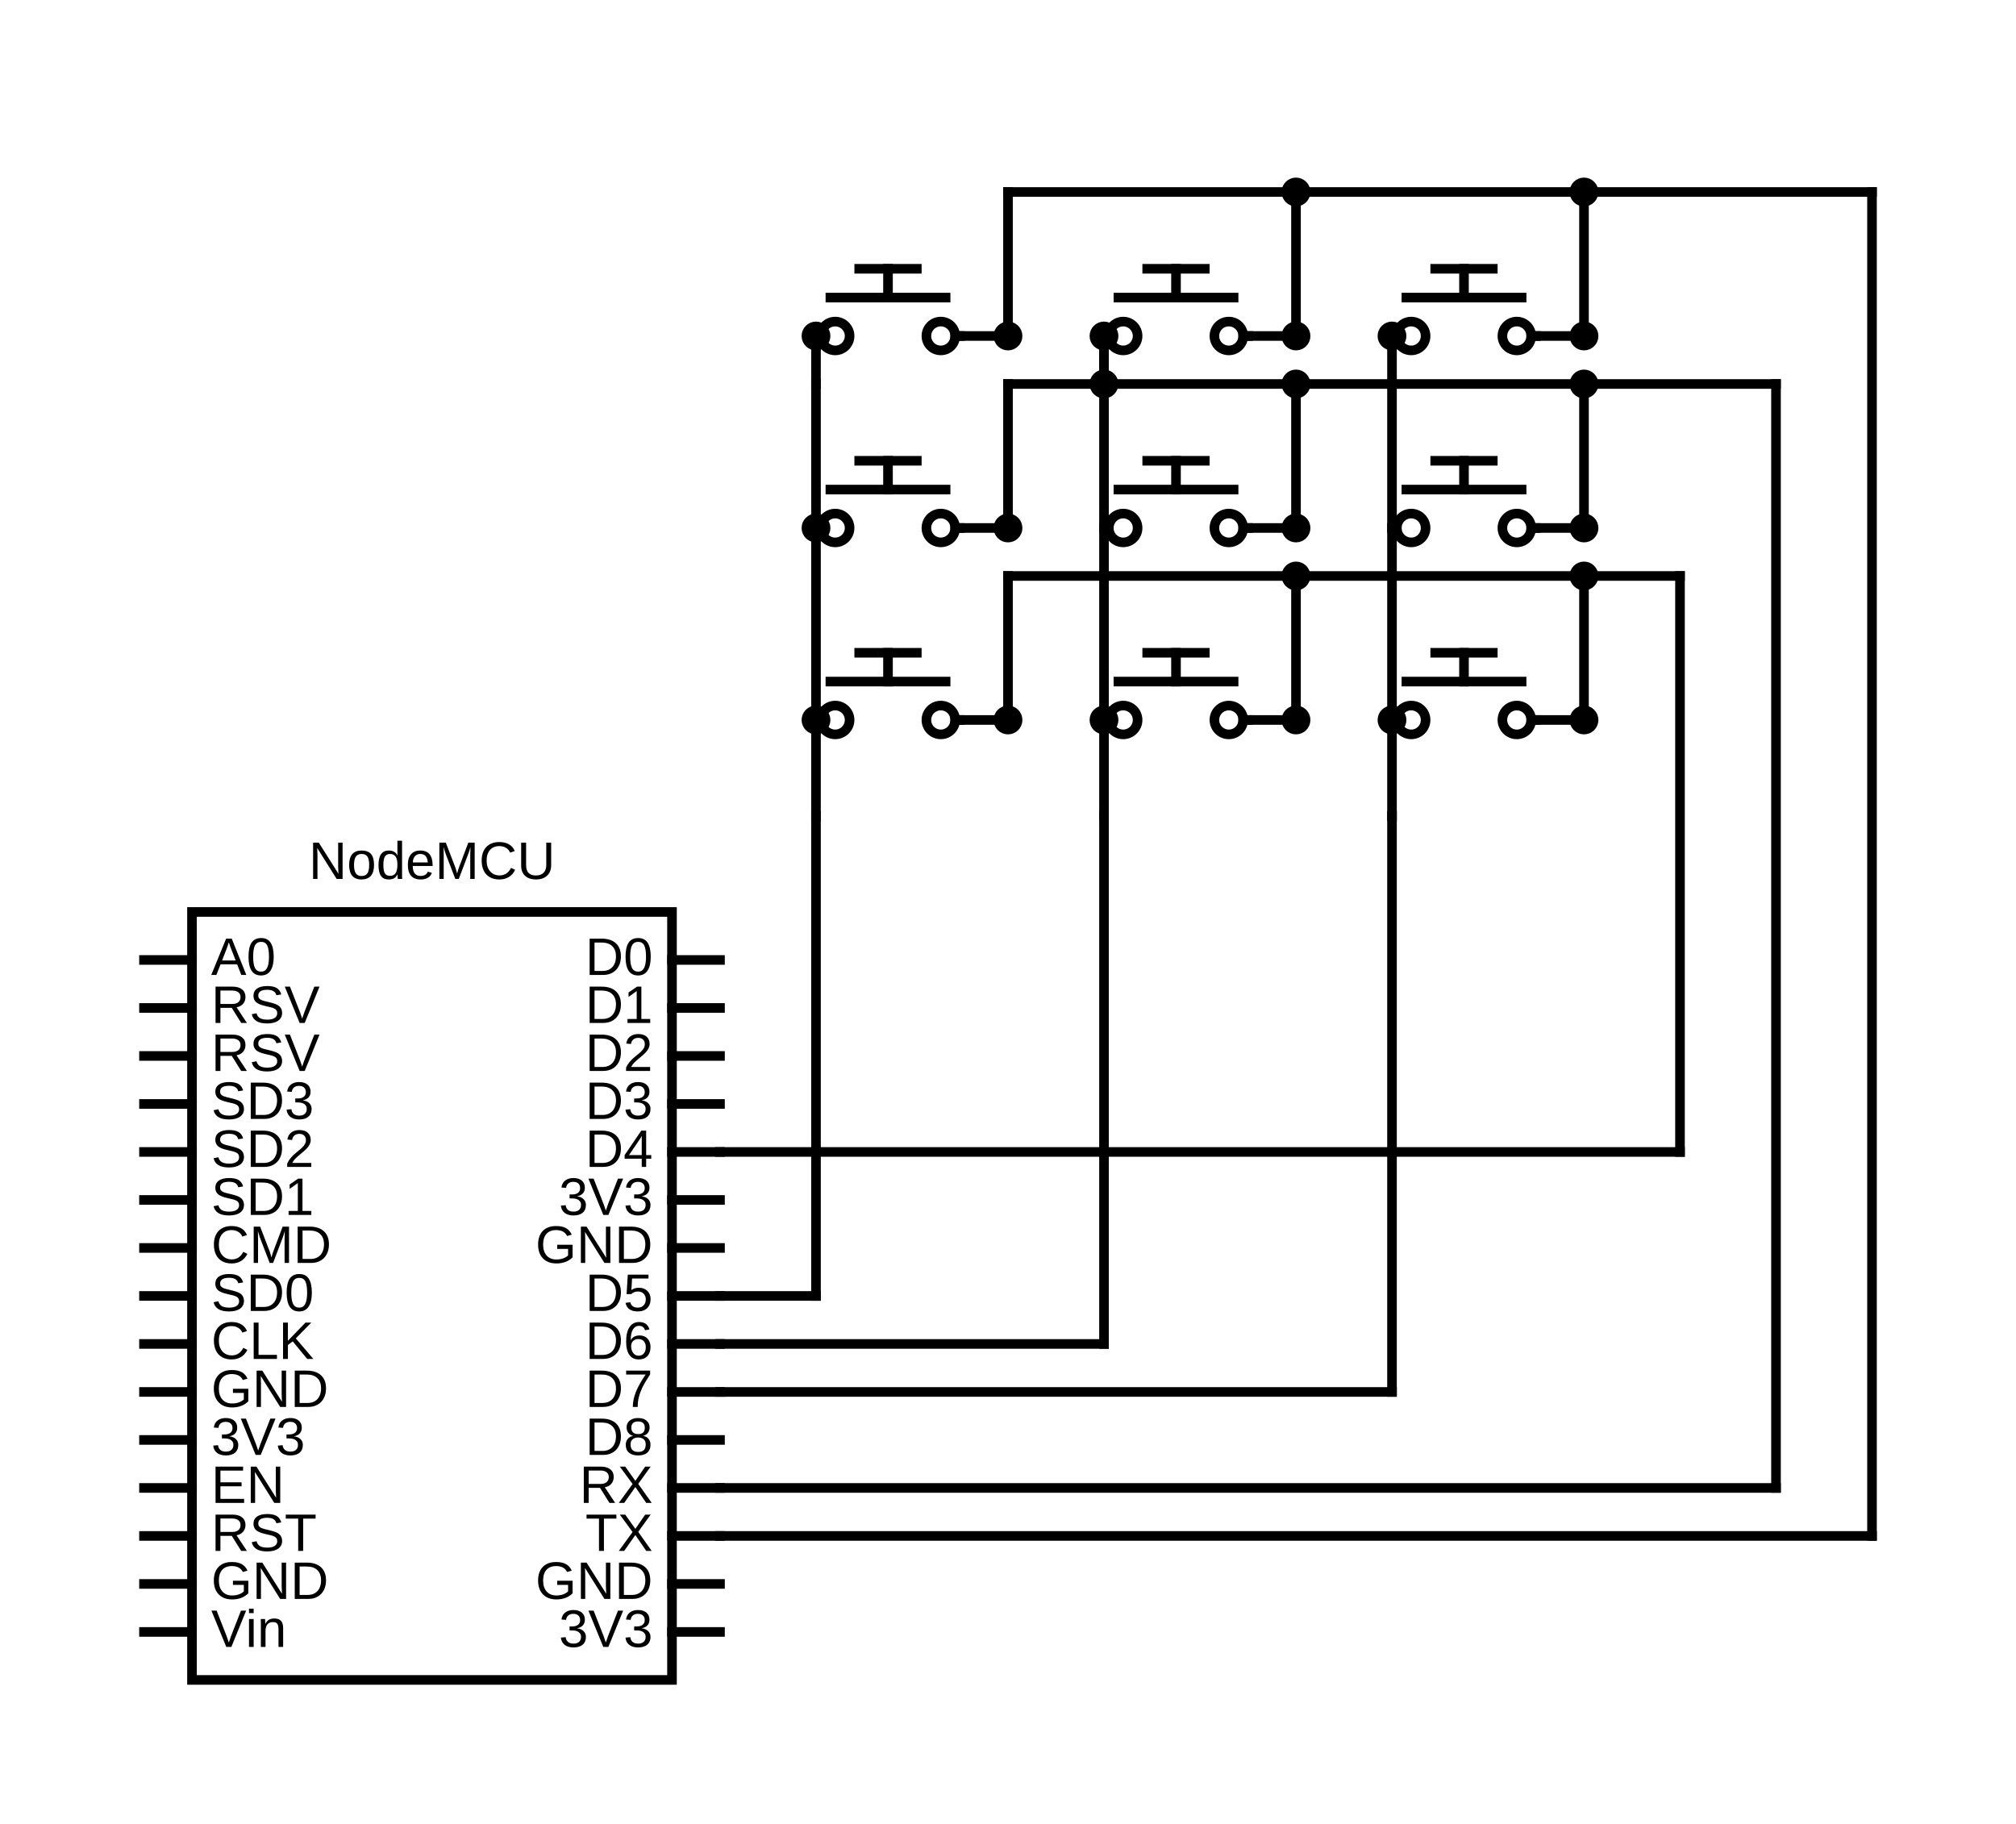
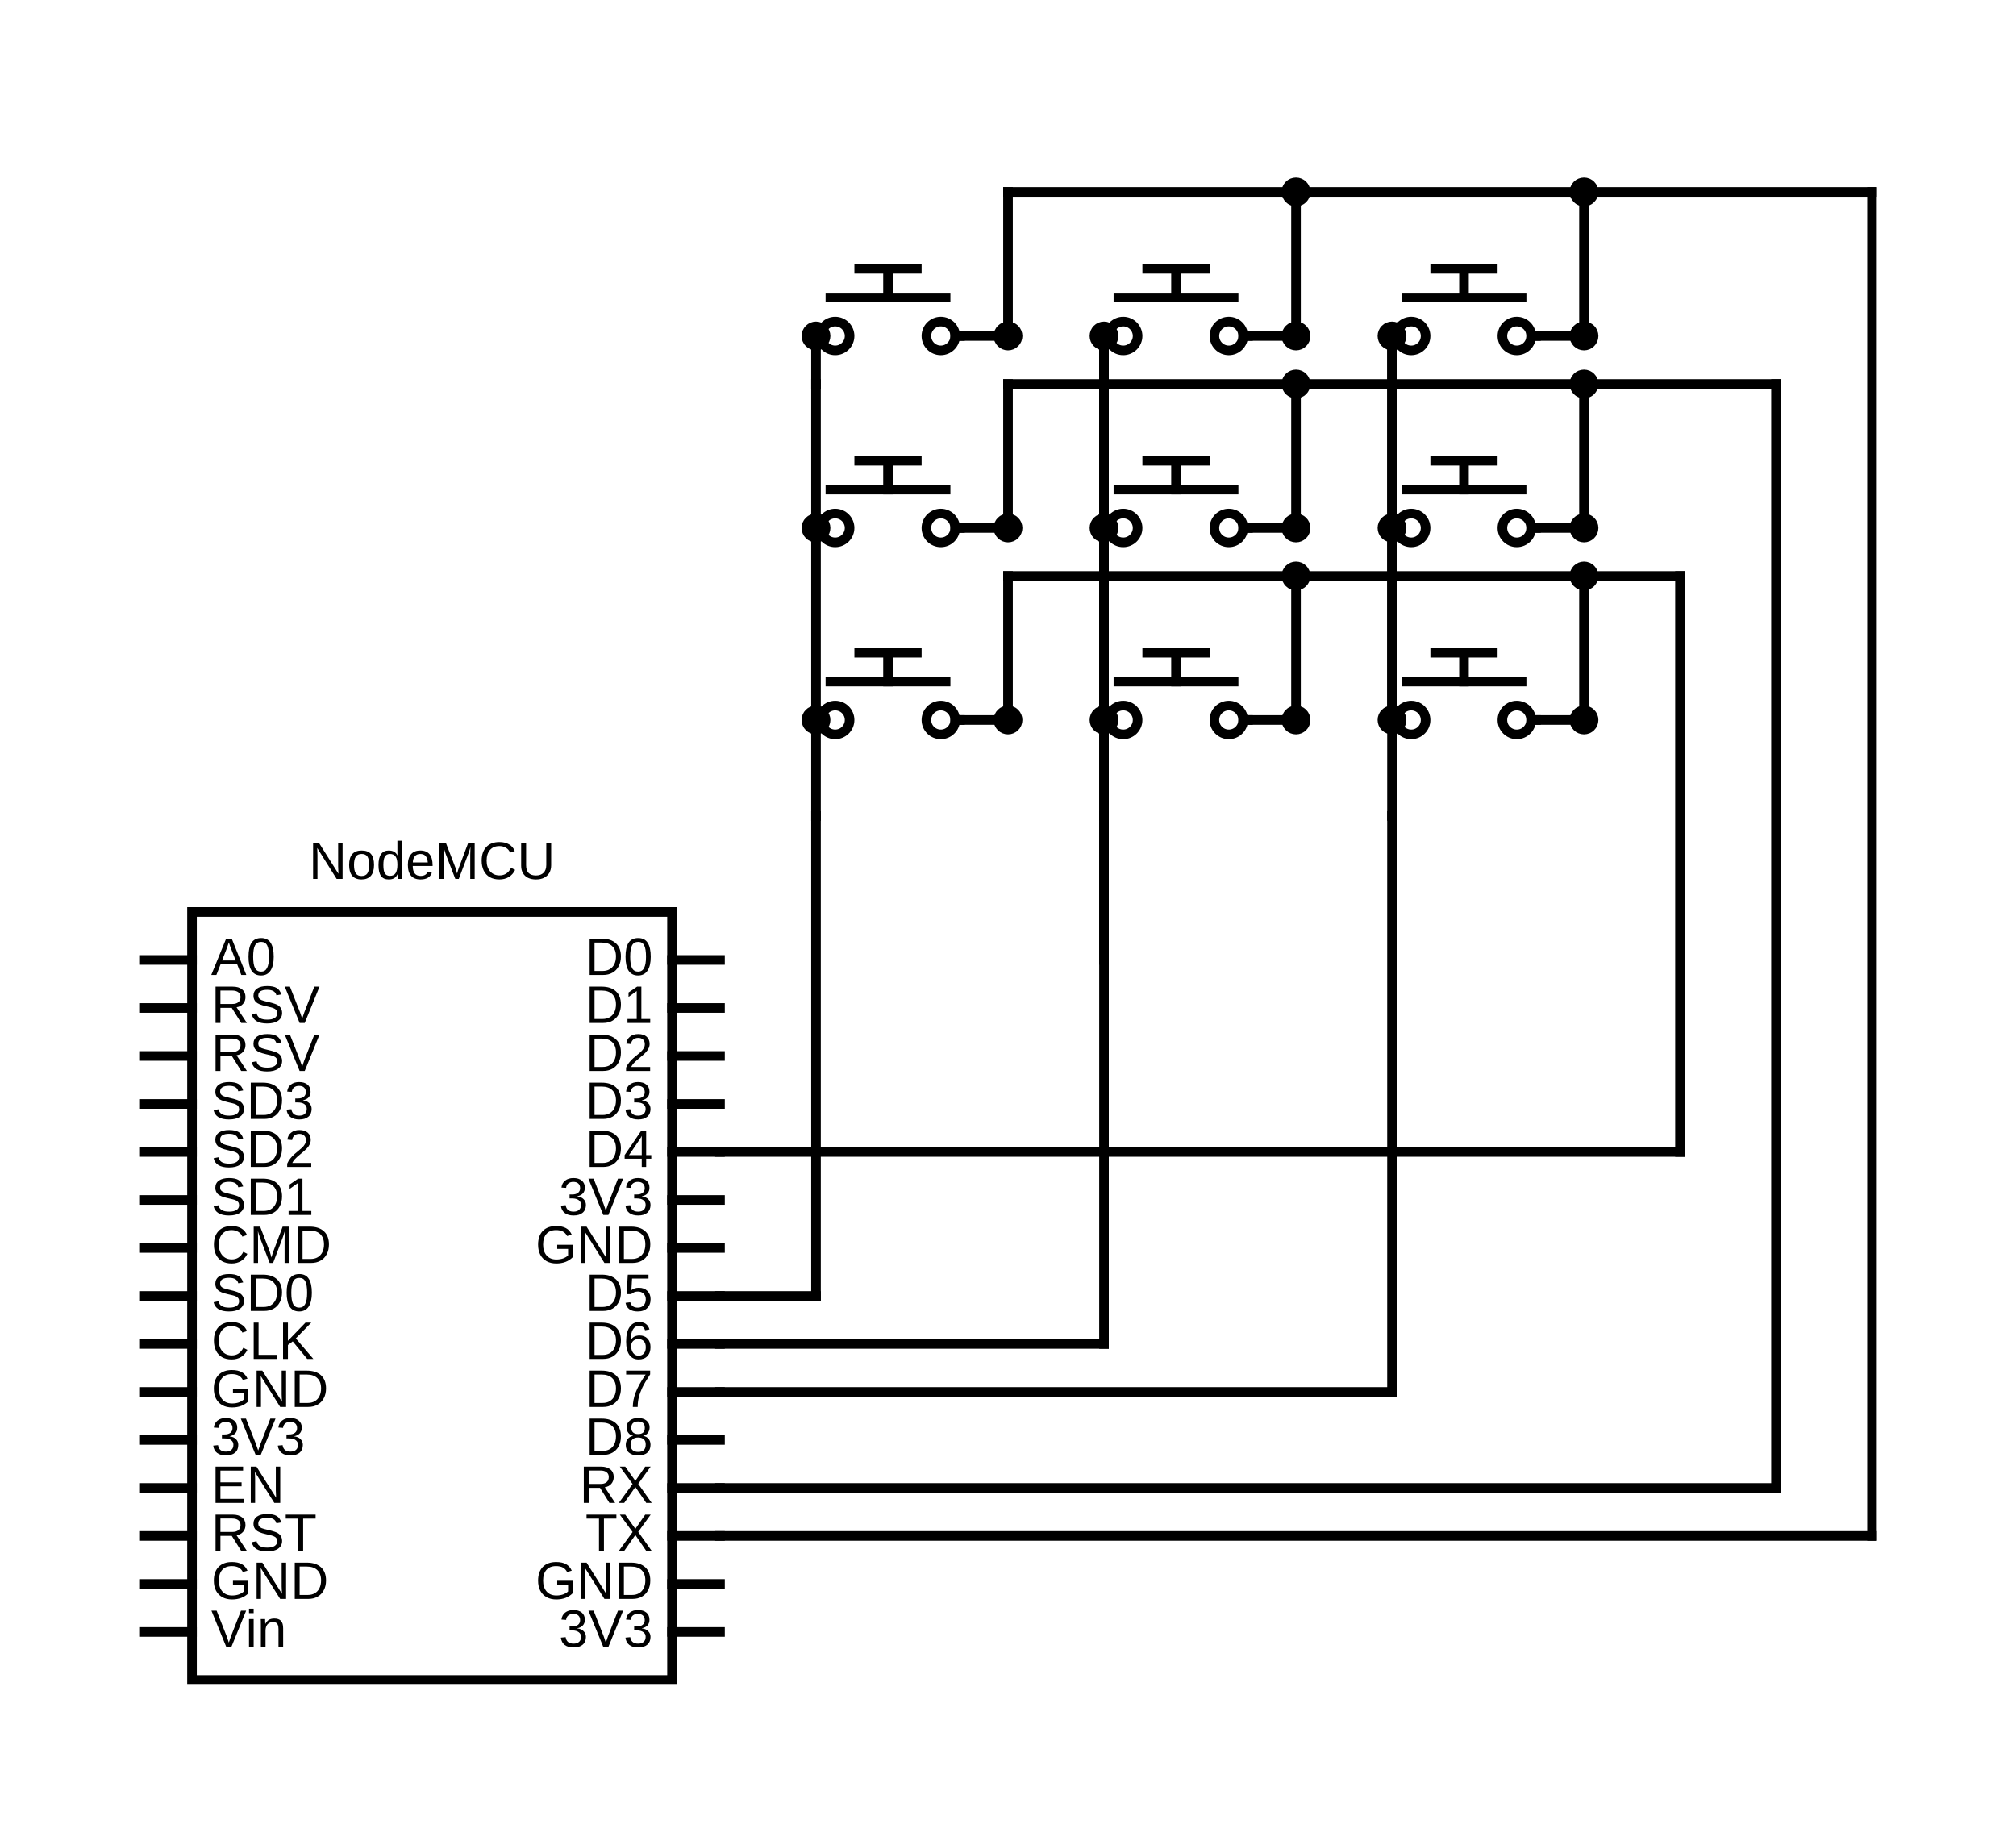
<svg xmlns="http://www.w3.org/2000/svg" version="1.1" width="420" height="380">
+   <line x1="290" y1="110" x2="290" y2="150" style="stroke:rgb(0, 0, 0);stroke-linecap:square;stroke-width:2" />
+   <line x1="290" y1="70" x2="290" y2="110" style="stroke:rgb(0, 0, 0);stroke-linecap:square;stroke-width:2" />
+   <line x1="230" y1="110" x2="230" y2="150" style="stroke:rgb(0, 0, 0);stroke-linecap:square;stroke-width:2" />
+   <line x1="230" y1="70" x2="230" y2="110" style="stroke:rgb(0, 0, 0);stroke-linecap:square;stroke-width:2" />
  <line x1="150" y1="240" x2="350" y2="240" style="stroke:rgb(0, 0, 0);stroke-linecap:square;stroke-width:2" />
  <line x1="150" y1="290" x2="290" y2="290" style="stroke:rgb(0, 0, 0);stroke-linecap:square;stroke-width:2" />
  <line x1="150" y1="280" x2="230" y2="280" style="stroke:rgb(0, 0, 0);stroke-linecap:square;stroke-width:2" />
  <line x1="150" y1="270" x2="170" y2="270" style="stroke:rgb(0, 0, 0);stroke-linecap:square;stroke-width:2" />
  <line x1="170" y1="170" x2="170" y2="270" style="stroke:rgb(0, 0, 0);stroke-linecap:square;stroke-width:2" />
  <line x1="230" y1="170" x2="230" y2="280" style="stroke:rgb(0, 0, 0);stroke-linecap:square;stroke-width:2" />
  <line x1="290" y1="170" x2="290" y2="290" style="stroke:rgb(0, 0, 0);stroke-linecap:square;stroke-width:2" />
  <line x1="350" y1="120" x2="350" y2="240" style="stroke:rgb(0, 0, 0);stroke-linecap:square;stroke-width:2" />
  <line x1="150" y1="310" x2="370" y2="310" style="stroke:rgb(0, 0, 0);stroke-linecap:square;stroke-width:2" />
  <line x1="370" y1="80" x2="370" y2="310" style="stroke:rgb(0, 0, 0);stroke-linecap:square;stroke-width:2" />
  <line x1="150" y1="320" x2="390" y2="320" style="stroke:rgb(0, 0, 0);stroke-linecap:square;stroke-width:2" />
  <line x1="390" y1="40" x2="390" y2="320" style="stroke:rgb(0, 0, 0);stroke-linecap:square;stroke-width:2" />
  <text x="90" y="180" style="font-family:Arial;font-size:11px;text-anchor:middle" dominant-baseline="middle" transform="rotate(0, 90, 180)">NodeMCU</text>
  <rect x="40" y="190" width="100" height="160" style="fill-opacity:0;fill:rgb(0, 0, 0);stroke:rgb(0, 0, 0);stroke-width:2" />
  <line x1="30" y1="200" x2="40" y2="200" style="stroke:rgb(0, 0, 0);stroke-linecap:square;stroke-width:2" />
  <text x="44" y="200" style="font-family:Arial;font-size:11px;text-anchor:start" dominant-baseline="middle" transform="rotate(0, 44, 200)">A0</text>
  <line x1="140" y1="200" x2="150" y2="200" style="stroke:rgb(0, 0, 0);stroke-linecap:square;stroke-width:2" />
  <text x="136" y="200" style="font-family:Arial;font-size:11px;text-anchor:end" dominant-baseline="middle" transform="rotate(0, 136, 200)">D0</text>
  <line x1="30" y1="210" x2="40" y2="210" style="stroke:rgb(0, 0, 0);stroke-linecap:square;stroke-width:2" />
  <text x="44" y="210" style="font-family:Arial;font-size:11px;text-anchor:start" dominant-baseline="middle" transform="rotate(0, 44, 210)">RSV</text>
  <line x1="140" y1="210" x2="150" y2="210" style="stroke:rgb(0, 0, 0);stroke-linecap:square;stroke-width:2" />
  <text x="136" y="210" style="font-family:Arial;font-size:11px;text-anchor:end" dominant-baseline="middle" transform="rotate(0, 136, 210)">D1</text>
  <line x1="30" y1="220" x2="40" y2="220" style="stroke:rgb(0, 0, 0);stroke-linecap:square;stroke-width:2" />
  <text x="44" y="220" style="font-family:Arial;font-size:11px;text-anchor:start" dominant-baseline="middle" transform="rotate(0, 44, 220)">RSV</text>
  <line x1="140" y1="220" x2="150" y2="220" style="stroke:rgb(0, 0, 0);stroke-linecap:square;stroke-width:2" />
  <text x="136" y="220" style="font-family:Arial;font-size:11px;text-anchor:end" dominant-baseline="middle" transform="rotate(0, 136, 220)">D2</text>
  <line x1="30" y1="230" x2="40" y2="230" style="stroke:rgb(0, 0, 0);stroke-linecap:square;stroke-width:2" />
  <text x="44" y="230" style="font-family:Arial;font-size:11px;text-anchor:start" dominant-baseline="middle" transform="rotate(0, 44, 230)">SD3</text>
  <line x1="140" y1="230" x2="150" y2="230" style="stroke:rgb(0, 0, 0);stroke-linecap:square;stroke-width:2" />
  <text x="136" y="230" style="font-family:Arial;font-size:11px;text-anchor:end" dominant-baseline="middle" transform="rotate(0, 136, 230)">D3</text>
  <line x1="30" y1="240" x2="40" y2="240" style="stroke:rgb(0, 0, 0);stroke-linecap:square;stroke-width:2" />
  <text x="44" y="240" style="font-family:Arial;font-size:11px;text-anchor:start" dominant-baseline="middle" transform="rotate(0, 44, 240)">SD2</text>
  <line x1="140" y1="240" x2="150" y2="240" style="stroke:rgb(0, 0, 0);stroke-linecap:square;stroke-width:2" />
  <text x="136" y="240" style="font-family:Arial;font-size:11px;text-anchor:end" dominant-baseline="middle" transform="rotate(0, 136, 240)">D4</text>
  <line x1="30" y1="250" x2="40" y2="250" style="stroke:rgb(0, 0, 0);stroke-linecap:square;stroke-width:2" />
  <text x="44" y="250" style="font-family:Arial;font-size:11px;text-anchor:start" dominant-baseline="middle" transform="rotate(0, 44, 250)">SD1</text>
  <line x1="140" y1="250" x2="150" y2="250" style="stroke:rgb(0, 0, 0);stroke-linecap:square;stroke-width:2" />
  <text x="136" y="250" style="font-family:Arial;font-size:11px;text-anchor:end" dominant-baseline="middle" transform="rotate(0, 136, 250)">3V3</text>
  <line x1="30" y1="260" x2="40" y2="260" style="stroke:rgb(0, 0, 0);stroke-linecap:square;stroke-width:2" />
  <text x="44" y="260" style="font-family:Arial;font-size:11px;text-anchor:start" dominant-baseline="middle" transform="rotate(0, 44, 260)">CMD</text>
  <line x1="140" y1="260" x2="150" y2="260" style="stroke:rgb(0, 0, 0);stroke-linecap:square;stroke-width:2" />
  <text x="136" y="260" style="font-family:Arial;font-size:11px;text-anchor:end" dominant-baseline="middle" transform="rotate(0, 136, 260)">GND</text>
  <line x1="30" y1="270" x2="40" y2="270" style="stroke:rgb(0, 0, 0);stroke-linecap:square;stroke-width:2" />
  <text x="44" y="270" style="font-family:Arial;font-size:11px;text-anchor:start" dominant-baseline="middle" transform="rotate(0, 44, 270)">SD0</text>
  <line x1="140" y1="270" x2="150" y2="270" style="stroke:rgb(0, 0, 0);stroke-linecap:square;stroke-width:2" />
  <text x="136" y="270" style="font-family:Arial;font-size:11px;text-anchor:end" dominant-baseline="middle" transform="rotate(0, 136, 270)">D5</text>
  <line x1="30" y1="280" x2="40" y2="280" style="stroke:rgb(0, 0, 0);stroke-linecap:square;stroke-width:2" />
  <text x="44" y="280" style="font-family:Arial;font-size:11px;text-anchor:start" dominant-baseline="middle" transform="rotate(0, 44, 280)">CLK</text>
  <line x1="140" y1="280" x2="150" y2="280" style="stroke:rgb(0, 0, 0);stroke-linecap:square;stroke-width:2" />
  <text x="136" y="280" style="font-family:Arial;font-size:11px;text-anchor:end" dominant-baseline="middle" transform="rotate(0, 136, 280)">D6</text>
  <line x1="30" y1="290" x2="40" y2="290" style="stroke:rgb(0, 0, 0);stroke-linecap:square;stroke-width:2" />
  <text x="44" y="290" style="font-family:Arial;font-size:11px;text-anchor:start" dominant-baseline="middle" transform="rotate(0, 44, 290)">GND</text>
  <line x1="140" y1="290" x2="150" y2="290" style="stroke:rgb(0, 0, 0);stroke-linecap:square;stroke-width:2" />
  <text x="136" y="290" style="font-family:Arial;font-size:11px;text-anchor:end" dominant-baseline="middle" transform="rotate(0, 136, 290)">D7</text>
  <line x1="30" y1="300" x2="40" y2="300" style="stroke:rgb(0, 0, 0);stroke-linecap:square;stroke-width:2" />
  <text x="44" y="300" style="font-family:Arial;font-size:11px;text-anchor:start" dominant-baseline="middle" transform="rotate(0, 44, 300)">3V3</text>
  <line x1="140" y1="300" x2="150" y2="300" style="stroke:rgb(0, 0, 0);stroke-linecap:square;stroke-width:2" />
  <text x="136" y="300" style="font-family:Arial;font-size:11px;text-anchor:end" dominant-baseline="middle" transform="rotate(0, 136, 300)">D8</text>
  <line x1="30" y1="310" x2="40" y2="310" style="stroke:rgb(0, 0, 0);stroke-linecap:square;stroke-width:2" />
  <text x="44" y="310" style="font-family:Arial;font-size:11px;text-anchor:start" dominant-baseline="middle" transform="rotate(0, 44, 310)">EN</text>
  <line x1="140" y1="310" x2="150" y2="310" style="stroke:rgb(0, 0, 0);stroke-linecap:square;stroke-width:2" />
  <text x="136" y="310" style="font-family:Arial;font-size:11px;text-anchor:end" dominant-baseline="middle" transform="rotate(0, 136, 310)">RX</text>
  <line x1="30" y1="320" x2="40" y2="320" style="stroke:rgb(0, 0, 0);stroke-linecap:square;stroke-width:2" />
  <text x="44" y="320" style="font-family:Arial;font-size:11px;text-anchor:start" dominant-baseline="middle" transform="rotate(0, 44, 320)">RST</text>
  <line x1="140" y1="320" x2="150" y2="320" style="stroke:rgb(0, 0, 0);stroke-linecap:square;stroke-width:2" />
  <text x="136" y="320" style="font-family:Arial;font-size:11px;text-anchor:end" dominant-baseline="middle" transform="rotate(0, 136, 320)">TX</text>
  <line x1="30" y1="330" x2="40" y2="330" style="stroke:rgb(0, 0, 0);stroke-linecap:square;stroke-width:2" />
  <text x="44" y="330" style="font-family:Arial;font-size:11px;text-anchor:start" dominant-baseline="middle" transform="rotate(0, 44, 330)">GND</text>
  <line x1="140" y1="330" x2="150" y2="330" style="stroke:rgb(0, 0, 0);stroke-linecap:square;stroke-width:2" />
  <text x="136" y="330" style="font-family:Arial;font-size:11px;text-anchor:end" dominant-baseline="middle" transform="rotate(0, 136, 330)">GND</text>
  <line x1="30" y1="340" x2="40" y2="340" style="stroke:rgb(0, 0, 0);stroke-linecap:square;stroke-width:2" />
  <text x="44" y="340" style="font-family:Arial;font-size:11px;text-anchor:start" dominant-baseline="middle" transform="rotate(0, 44, 340)">Vin</text>
  <line x1="140" y1="340" x2="150" y2="340" style="stroke:rgb(0, 0, 0);stroke-linecap:square;stroke-width:2" />
  <text x="136" y="340" style="font-family:Arial;font-size:11px;text-anchor:end" dominant-baseline="middle" transform="rotate(0, 136, 340)">3V3</text>
  <line x1="170" y1="150" x2="170" y2="170" style="stroke:rgb(0, 0, 0);stroke-linecap:square;stroke-width:2" />
  <line x1="290" y1="150" x2="290" y2="170" style="stroke:rgb(0, 0, 0);stroke-linecap:square;stroke-width:2" />
  <line x1="230" y1="150" x2="230" y2="170" style="stroke:rgb(0, 0, 0);stroke-linecap:square;stroke-width:2" />
  <line x1="270" y1="120" x2="270" y2="150" style="stroke:rgb(0, 0, 0);stroke-linecap:square;stroke-width:2" />
  <line x1="260" y1="150" x2="270" y2="150" style="stroke:rgb(0, 0, 0);stroke-linecap:square;stroke-width:2" />
  <line x1="330" y1="120" x2="330" y2="150" style="stroke:rgb(0, 0, 0);stroke-linecap:square;stroke-width:2" />
  <line x1="320" y1="150" x2="330" y2="150" style="stroke:rgb(0, 0, 0);stroke-linecap:square;stroke-width:2" />
-   <line x1="230" y1="70" x2="230" y2="80" style="stroke:rgb(0, 0, 0);stroke-linecap:square;stroke-width:2" />
+   <line x1="230" y1="70" x2="230" y2="200" style="stroke:rgb(0, 0, 0);stroke-linecap:square;stroke-width:2" />
  <line x1="330" y1="80" x2="330" y2="110" style="stroke:rgb(0, 0, 0);stroke-linecap:square;stroke-width:2" />
  <line x1="320" y1="110" x2="330" y2="110" style="stroke:rgb(0, 0, 0);stroke-linecap:square;stroke-width:2" />
  <line x1="270" y1="80" x2="270" y2="110" style="stroke:rgb(0, 0, 0);stroke-linecap:square;stroke-width:2" />
  <line x1="260" y1="110" x2="270" y2="110" style="stroke:rgb(0, 0, 0);stroke-linecap:square;stroke-width:2" />
  <line x1="210" y1="80" x2="210" y2="110" style="stroke:rgb(0, 0, 0);stroke-linecap:square;stroke-width:2" />
  <line x1="200" y1="110" x2="210" y2="110" style="stroke:rgb(0, 0, 0);stroke-linecap:square;stroke-width:2" />
  <line x1="210" y1="120" x2="210" y2="150" style="stroke:rgb(0, 0, 0);stroke-linecap:square;stroke-width:2" />
  <line x1="200" y1="150" x2="210" y2="150" style="stroke:rgb(0, 0, 0);stroke-linecap:square;stroke-width:2" />
  <line x1="210" y1="120" x2="350" y2="120" style="stroke:rgb(0, 0, 0);stroke-linecap:square;stroke-width:2" />
  <line x1="210" y1="80" x2="370" y2="80" style="stroke:rgb(0, 0, 0);stroke-linecap:square;stroke-width:2" />
  <line x1="210" y1="40" x2="210" y2="70" style="stroke:rgb(0, 0, 0);stroke-linecap:square;stroke-width:2" />
  <line x1="200" y1="70" x2="210" y2="70" style="stroke:rgb(0, 0, 0);stroke-linecap:square;stroke-width:2" />
  <line x1="270" y1="40" x2="270" y2="70" style="stroke:rgb(0, 0, 0);stroke-linecap:square;stroke-width:2" />
  <line x1="260" y1="70" x2="270" y2="70" style="stroke:rgb(0, 0, 0);stroke-linecap:square;stroke-width:2" />
  <line x1="330" y1="40" x2="330" y2="70" style="stroke:rgb(0, 0, 0);stroke-linecap:square;stroke-width:2" />
  <line x1="320" y1="70" x2="330" y2="70" style="stroke:rgb(0, 0, 0);stroke-linecap:square;stroke-width:2" />
  <line x1="210" y1="40" x2="390" y2="40" style="stroke:rgb(0, 0, 0);stroke-linecap:square;stroke-width:2" />
  <line x1="290" y1="70" x2="290" y2="150" style="stroke:rgb(0, 0, 0);stroke-linecap:square;stroke-width:2" />
  <line x1="230" y1="70" x2="230" y2="150" style="stroke:rgb(0, 0, 0);stroke-linecap:square;stroke-width:2" />
  <line x1="170" y1="110" x2="170" y2="150" style="stroke:rgb(0, 0, 0);stroke-linecap:square;stroke-width:2" />
  <line x1="170" y1="80" x2="170" y2="110" style="stroke:rgb(0, 0, 0);stroke-linecap:square;stroke-width:2" />
  <line x1="170" y1="70" x2="170" y2="80" style="stroke:rgb(0, 0, 0);stroke-linecap:square;stroke-width:2" />
  <line x1="290" y1="150" x2="291" y2="150" style="stroke:rgb(0, 0, 0);stroke-linecap:square;stroke-width:2" />
  <line x1="319" y1="150" x2="320" y2="150" style="stroke:rgb(0, 0, 0);stroke-linecap:square;stroke-width:2" />
  <ellipse cx="294" cy="150" rx="3" ry="3" style="fill-opacity:0;fill:rgb(0, 0, 0);stroke:rgb(0, 0, 0);stroke-width:2" />
  <ellipse cx="316" cy="150" rx="3" ry="3" style="fill-opacity:0;fill:rgb(0, 0, 0);stroke:rgb(0, 0, 0);stroke-width:2" />
  <line x1="293" y1="142" x2="317" y2="142" style="stroke:rgb(0, 0, 0);stroke-linecap:square;stroke-width:2" />
  <line x1="299" y1="136" x2="311" y2="136" style="stroke:rgb(0, 0, 0);stroke-linecap:square;stroke-width:2" />
  <line x1="305" y1="136" x2="305" y2="142" style="stroke:rgb(0, 0, 0);stroke-linecap:square;stroke-width:2" />
  <line x1="230" y1="150" x2="231" y2="150" style="stroke:rgb(0, 0, 0);stroke-linecap:square;stroke-width:2" />
  <line x1="259" y1="150" x2="260" y2="150" style="stroke:rgb(0, 0, 0);stroke-linecap:square;stroke-width:2" />
  <ellipse cx="234" cy="150" rx="3" ry="3" style="fill-opacity:0;fill:rgb(0, 0, 0);stroke:rgb(0, 0, 0);stroke-width:2" />
  <ellipse cx="256" cy="150" rx="3" ry="3" style="fill-opacity:0;fill:rgb(0, 0, 0);stroke:rgb(0, 0, 0);stroke-width:2" />
  <line x1="233" y1="142" x2="257" y2="142" style="stroke:rgb(0, 0, 0);stroke-linecap:square;stroke-width:2" />
  <line x1="239" y1="136" x2="251" y2="136" style="stroke:rgb(0, 0, 0);stroke-linecap:square;stroke-width:2" />
  <line x1="245" y1="136" x2="245" y2="142" style="stroke:rgb(0, 0, 0);stroke-linecap:square;stroke-width:2" />
  <line x1="170" y1="150" x2="171" y2="150" style="stroke:rgb(0, 0, 0);stroke-linecap:square;stroke-width:2" />
  <line x1="199" y1="150" x2="200" y2="150" style="stroke:rgb(0, 0, 0);stroke-linecap:square;stroke-width:2" />
  <ellipse cx="174" cy="150" rx="3" ry="3" style="fill-opacity:0;fill:rgb(0, 0, 0);stroke:rgb(0, 0, 0);stroke-width:2" />
  <ellipse cx="196" cy="150" rx="3" ry="3" style="fill-opacity:0;fill:rgb(0, 0, 0);stroke:rgb(0, 0, 0);stroke-width:2" />
  <line x1="173" y1="142" x2="197" y2="142" style="stroke:rgb(0, 0, 0);stroke-linecap:square;stroke-width:2" />
  <line x1="179" y1="136" x2="191" y2="136" style="stroke:rgb(0, 0, 0);stroke-linecap:square;stroke-width:2" />
  <line x1="185" y1="136" x2="185" y2="142" style="stroke:rgb(0, 0, 0);stroke-linecap:square;stroke-width:2" />
  <line x1="290" y1="110" x2="291" y2="110" style="stroke:rgb(0, 0, 0);stroke-linecap:square;stroke-width:2" />
  <line x1="319" y1="110" x2="320" y2="110" style="stroke:rgb(0, 0, 0);stroke-linecap:square;stroke-width:2" />
  <ellipse cx="294" cy="110" rx="3" ry="3" style="fill-opacity:0;fill:rgb(0, 0, 0);stroke:rgb(0, 0, 0);stroke-width:2" />
  <ellipse cx="316" cy="110" rx="3" ry="3" style="fill-opacity:0;fill:rgb(0, 0, 0);stroke:rgb(0, 0, 0);stroke-width:2" />
  <line x1="293" y1="102" x2="317" y2="102" style="stroke:rgb(0, 0, 0);stroke-linecap:square;stroke-width:2" />
  <line x1="299" y1="96" x2="311" y2="96" style="stroke:rgb(0, 0, 0);stroke-linecap:square;stroke-width:2" />
  <line x1="305" y1="96" x2="305" y2="102" style="stroke:rgb(0, 0, 0);stroke-linecap:square;stroke-width:2" />
  <line x1="230" y1="110" x2="231" y2="110" style="stroke:rgb(0, 0, 0);stroke-linecap:square;stroke-width:2" />
  <line x1="259" y1="110" x2="260" y2="110" style="stroke:rgb(0, 0, 0);stroke-linecap:square;stroke-width:2" />
  <ellipse cx="234" cy="110" rx="3" ry="3" style="fill-opacity:0;fill:rgb(0, 0, 0);stroke:rgb(0, 0, 0);stroke-width:2" />
  <ellipse cx="256" cy="110" rx="3" ry="3" style="fill-opacity:0;fill:rgb(0, 0, 0);stroke:rgb(0, 0, 0);stroke-width:2" />
  <line x1="233" y1="102" x2="257" y2="102" style="stroke:rgb(0, 0, 0);stroke-linecap:square;stroke-width:2" />
  <line x1="239" y1="96" x2="251" y2="96" style="stroke:rgb(0, 0, 0);stroke-linecap:square;stroke-width:2" />
  <line x1="245" y1="96" x2="245" y2="102" style="stroke:rgb(0, 0, 0);stroke-linecap:square;stroke-width:2" />
  <line x1="170" y1="110" x2="171" y2="110" style="stroke:rgb(0, 0, 0);stroke-linecap:square;stroke-width:2" />
  <line x1="199" y1="110" x2="200" y2="110" style="stroke:rgb(0, 0, 0);stroke-linecap:square;stroke-width:2" />
  <ellipse cx="174" cy="110" rx="3" ry="3" style="fill-opacity:0;fill:rgb(0, 0, 0);stroke:rgb(0, 0, 0);stroke-width:2" />
  <ellipse cx="196" cy="110" rx="3" ry="3" style="fill-opacity:0;fill:rgb(0, 0, 0);stroke:rgb(0, 0, 0);stroke-width:2" />
  <line x1="173" y1="102" x2="197" y2="102" style="stroke:rgb(0, 0, 0);stroke-linecap:square;stroke-width:2" />
  <line x1="179" y1="96" x2="191" y2="96" style="stroke:rgb(0, 0, 0);stroke-linecap:square;stroke-width:2" />
  <line x1="185" y1="96" x2="185" y2="102" style="stroke:rgb(0, 0, 0);stroke-linecap:square;stroke-width:2" />
  <line x1="290" y1="70" x2="291" y2="70" style="stroke:rgb(0, 0, 0);stroke-linecap:square;stroke-width:2" />
  <line x1="319" y1="70" x2="320" y2="70" style="stroke:rgb(0, 0, 0);stroke-linecap:square;stroke-width:2" />
  <ellipse cx="294" cy="70" rx="3" ry="3" style="fill-opacity:0;fill:rgb(0, 0, 0);stroke:rgb(0, 0, 0);stroke-width:2" />
  <ellipse cx="316" cy="70" rx="3" ry="3" style="fill-opacity:0;fill:rgb(0, 0, 0);stroke:rgb(0, 0, 0);stroke-width:2" />
  <line x1="293" y1="62" x2="317" y2="62" style="stroke:rgb(0, 0, 0);stroke-linecap:square;stroke-width:2" />
  <line x1="299" y1="56" x2="311" y2="56" style="stroke:rgb(0, 0, 0);stroke-linecap:square;stroke-width:2" />
  <line x1="305" y1="56" x2="305" y2="62" style="stroke:rgb(0, 0, 0);stroke-linecap:square;stroke-width:2" />
  <line x1="230" y1="70" x2="231" y2="70" style="stroke:rgb(0, 0, 0);stroke-linecap:square;stroke-width:2" />
  <line x1="259" y1="70" x2="260" y2="70" style="stroke:rgb(0, 0, 0);stroke-linecap:square;stroke-width:2" />
  <ellipse cx="234" cy="70" rx="3" ry="3" style="fill-opacity:0;fill:rgb(0, 0, 0);stroke:rgb(0, 0, 0);stroke-width:2" />
  <ellipse cx="256" cy="70" rx="3" ry="3" style="fill-opacity:0;fill:rgb(0, 0, 0);stroke:rgb(0, 0, 0);stroke-width:2" />
  <line x1="233" y1="62" x2="257" y2="62" style="stroke:rgb(0, 0, 0);stroke-linecap:square;stroke-width:2" />
  <line x1="239" y1="56" x2="251" y2="56" style="stroke:rgb(0, 0, 0);stroke-linecap:square;stroke-width:2" />
  <line x1="245" y1="56" x2="245" y2="62" style="stroke:rgb(0, 0, 0);stroke-linecap:square;stroke-width:2" />
  <line x1="170" y1="70" x2="171" y2="70" style="stroke:rgb(0, 0, 0);stroke-linecap:square;stroke-width:2" />
  <line x1="199" y1="70" x2="200" y2="70" style="stroke:rgb(0, 0, 0);stroke-linecap:square;stroke-width:2" />
  <ellipse cx="174" cy="70" rx="3" ry="3" style="fill-opacity:0;fill:rgb(0, 0, 0);stroke:rgb(0, 0, 0);stroke-width:2" />
  <ellipse cx="196" cy="70" rx="3" ry="3" style="fill-opacity:0;fill:rgb(0, 0, 0);stroke:rgb(0, 0, 0);stroke-width:2" />
  <line x1="173" y1="62" x2="197" y2="62" style="stroke:rgb(0, 0, 0);stroke-linecap:square;stroke-width:2" />
  <line x1="179" y1="56" x2="191" y2="56" style="stroke:rgb(0, 0, 0);stroke-linecap:square;stroke-width:2" />
  <line x1="185" y1="56" x2="185" y2="62" style="stroke:rgb(0, 0, 0);stroke-linecap:square;stroke-width:2" />
+   <ellipse cx="290" cy="110" rx="2" ry="2" style="fill-opacity:1;fill:rgb(0, 0, 0);stroke:rgb(0, 0, 0);stroke-width:2" />
+   <ellipse cx="290" cy="150" rx="2" ry="2" style="fill-opacity:1;fill:rgb(0, 0, 0);stroke:rgb(0, 0, 0);stroke-width:2" />
+   <ellipse cx="290" cy="70" rx="2" ry="2" style="fill-opacity:1;fill:rgb(0, 0, 0);stroke:rgb(0, 0, 0);stroke-width:2" />
+   <ellipse cx="230" cy="110" rx="2" ry="2" style="fill-opacity:1;fill:rgb(0, 0, 0);stroke:rgb(0, 0, 0);stroke-width:2" />
+   <ellipse cx="230" cy="150" rx="2" ry="2" style="fill-opacity:1;fill:rgb(0, 0, 0);stroke:rgb(0, 0, 0);stroke-width:2" />
+   <ellipse cx="230" cy="70" rx="2" ry="2" style="fill-opacity:1;fill:rgb(0, 0, 0);stroke:rgb(0, 0, 0);stroke-width:2" />
  <ellipse cx="170" cy="150" rx="2" ry="2" style="fill-opacity:1;fill:rgb(0, 0, 0);stroke:rgb(0, 0, 0);stroke-width:2" />
-   <ellipse cx="290" cy="150" rx="2" ry="2" style="fill-opacity:1;fill:rgb(0, 0, 0);stroke:rgb(0, 0, 0);stroke-width:2" />
-   <ellipse cx="230" cy="150" rx="2" ry="2" style="fill-opacity:1;fill:rgb(0, 0, 0);stroke:rgb(0, 0, 0);stroke-width:2" />
  <ellipse cx="270" cy="120" rx="2" ry="2" style="fill-opacity:1;fill:rgb(0, 0, 0);stroke:rgb(0, 0, 0);stroke-width:2" />
  <ellipse cx="270" cy="150" rx="2" ry="2" style="fill-opacity:1;fill:rgb(0, 0, 0);stroke:rgb(0, 0, 0);stroke-width:2" />
  <ellipse cx="330" cy="120" rx="2" ry="2" style="fill-opacity:1;fill:rgb(0, 0, 0);stroke:rgb(0, 0, 0);stroke-width:2" />
  <ellipse cx="330" cy="150" rx="2" ry="2" style="fill-opacity:1;fill:rgb(0, 0, 0);stroke:rgb(0, 0, 0);stroke-width:2" />
-   <ellipse cx="230" cy="70" rx="2" ry="2" style="fill-opacity:1;fill:rgb(0, 0, 0);stroke:rgb(0, 0, 0);stroke-width:2" />
-   <ellipse cx="230" cy="80" rx="2" ry="2" style="fill-opacity:1;fill:rgb(0, 0, 0);stroke:rgb(0, 0, 0);stroke-width:2" />
  <ellipse cx="330" cy="80" rx="2" ry="2" style="fill-opacity:1;fill:rgb(0, 0, 0);stroke:rgb(0, 0, 0);stroke-width:2" />
  <ellipse cx="330" cy="110" rx="2" ry="2" style="fill-opacity:1;fill:rgb(0, 0, 0);stroke:rgb(0, 0, 0);stroke-width:2" />
  <ellipse cx="270" cy="80" rx="2" ry="2" style="fill-opacity:1;fill:rgb(0, 0, 0);stroke:rgb(0, 0, 0);stroke-width:2" />
  <ellipse cx="270" cy="110" rx="2" ry="2" style="fill-opacity:1;fill:rgb(0, 0, 0);stroke:rgb(0, 0, 0);stroke-width:2" />
  <ellipse cx="210" cy="110" rx="2" ry="2" style="fill-opacity:1;fill:rgb(0, 0, 0);stroke:rgb(0, 0, 0);stroke-width:2" />
  <ellipse cx="210" cy="150" rx="2" ry="2" style="fill-opacity:1;fill:rgb(0, 0, 0);stroke:rgb(0, 0, 0);stroke-width:2" />
  <ellipse cx="210" cy="70" rx="2" ry="2" style="fill-opacity:1;fill:rgb(0, 0, 0);stroke:rgb(0, 0, 0);stroke-width:2" />
  <ellipse cx="270" cy="40" rx="2" ry="2" style="fill-opacity:1;fill:rgb(0, 0, 0);stroke:rgb(0, 0, 0);stroke-width:2" />
  <ellipse cx="270" cy="70" rx="2" ry="2" style="fill-opacity:1;fill:rgb(0, 0, 0);stroke:rgb(0, 0, 0);stroke-width:2" />
  <ellipse cx="330" cy="40" rx="2" ry="2" style="fill-opacity:1;fill:rgb(0, 0, 0);stroke:rgb(0, 0, 0);stroke-width:2" />
  <ellipse cx="330" cy="70" rx="2" ry="2" style="fill-opacity:1;fill:rgb(0, 0, 0);stroke:rgb(0, 0, 0);stroke-width:2" />
-   <ellipse cx="290" cy="70" rx="2" ry="2" style="fill-opacity:1;fill:rgb(0, 0, 0);stroke:rgb(0, 0, 0);stroke-width:2" />
  <ellipse cx="170" cy="110" rx="2" ry="2" style="fill-opacity:1;fill:rgb(0, 0, 0);stroke:rgb(0, 0, 0);stroke-width:2" />
  <ellipse cx="170" cy="70" rx="2" ry="2" style="fill-opacity:1;fill:rgb(0, 0, 0);stroke:rgb(0, 0, 0);stroke-width:2" />
</svg>
